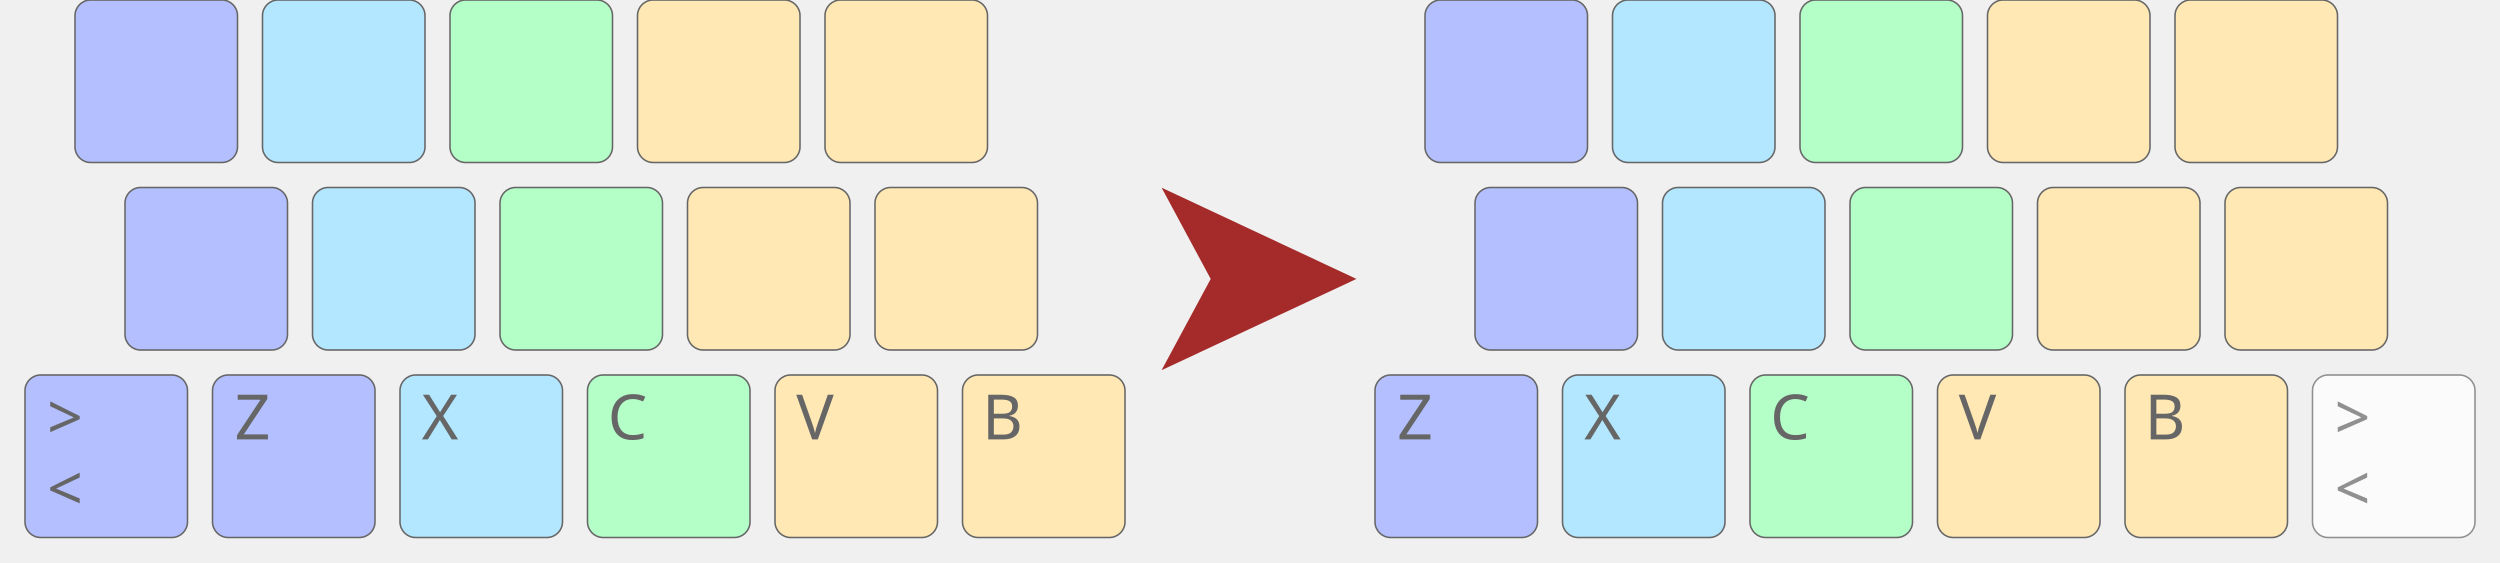
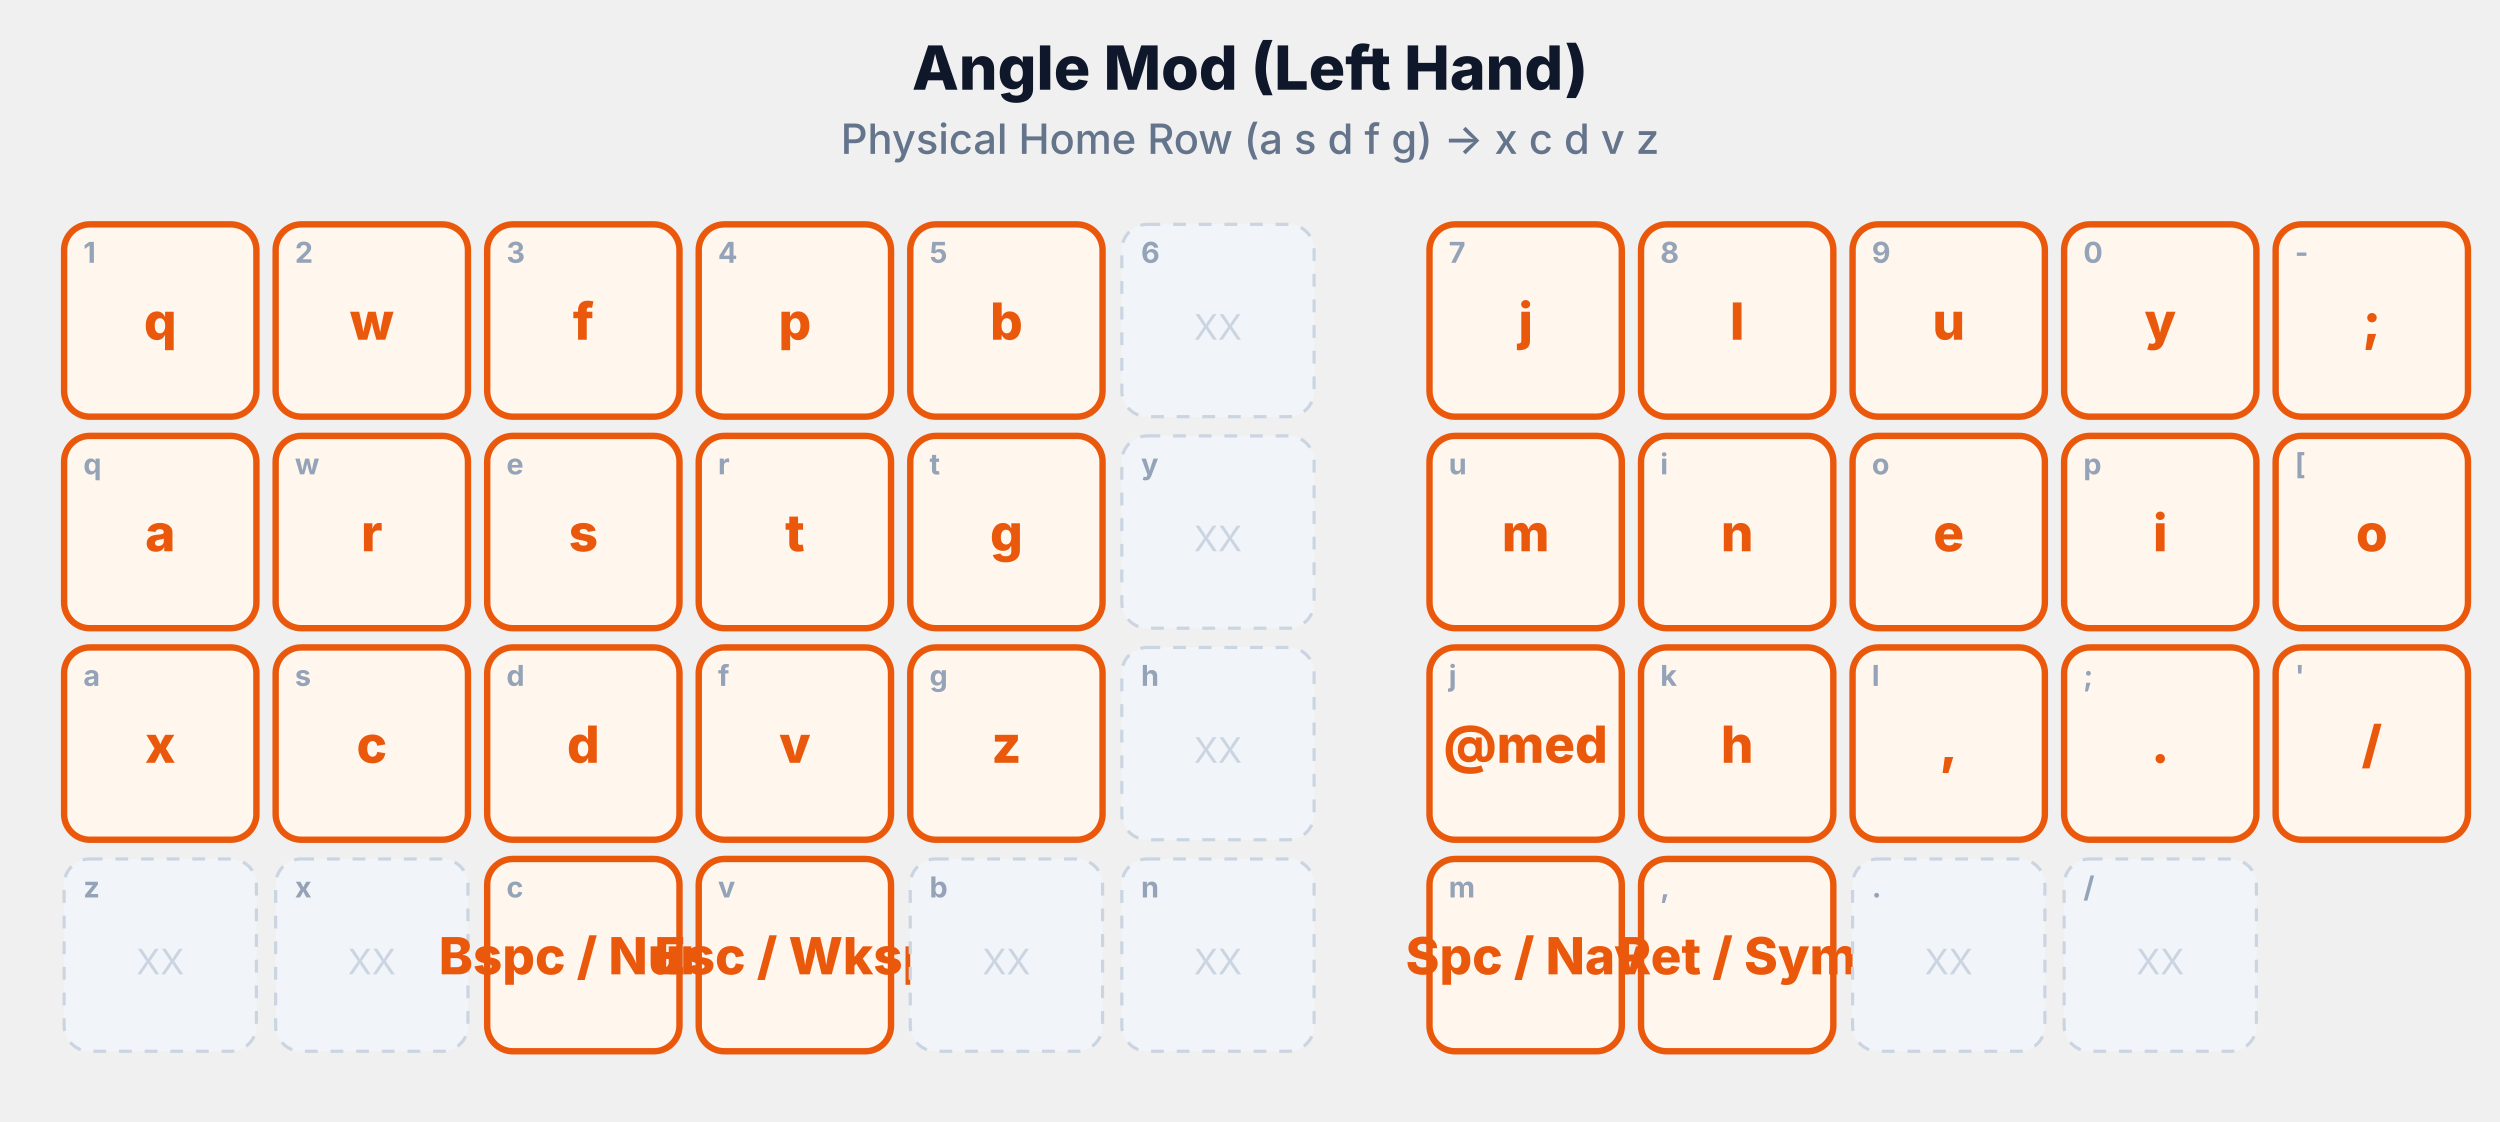
- <svg xmlns="http://www.w3.org/2000/svg" viewBox="0 0 800 180">
+ <svg xmlns="http://www.w3.org/2000/svg" viewBox="0 0 780 350">
  <style>
-     :root {
-       color-scheme: light dark;
-     }
-     rect {
-       fill: #fff;
-       stroke: #666;
-       stroke-width: .5px;
-     }
-     text {
-       fill: #666;
-       font: normal 20px sans-serif;
-       text-align: center;
-       text-anchor: middle;
-     }
- 
-     #row_AD text,
-     #row_AC text,
- 
-     /* 'hints' theme */
-     .m1 rect { fill: hsl(  0, 100%, 95%); }
-     .l2 rect { fill: hsl( 42, 100%, 85%); }
-     .r2 rect { fill: hsl( 61, 100%, 85%); }
-     .l3 rect,
-     .r3 rect { fill: hsl(136, 100%, 85%); }
-     .l4 rect,
-     .r4 rect { fill: hsl(200, 100%, 85%); }
-     .l5 rect,
-     .r5 rect { fill: hsl(230, 100%, 85%); }
- 
+     :root { color-scheme: light dark; }
+     rect.key { fill: #ffffff; stroke: #cbd5e1; stroke-width: 1.5px; rx: 8px; ry: 8px; }
+     rect.gap { fill: #f1f5f9; stroke: #cbd5e1; stroke-dasharray: 4 4; rx: 8px; ry: 8px; }
+     rect.active { fill: #fff7ed; stroke: #ea580c; stroke-width: 2px; rx: 8px; ry: 8px; }
+     text { font-family: system-ui, -apple-system, sans-serif; text-anchor: middle; }
+     text.title { font-size: 19px; font-weight: 800; fill: #0f172a; }
+     text.subtitle { font-size: 13px; font-weight: 500; fill: #64748b; }
+     text.phys { font-size: 9px; font-weight: 700; fill: #94a3b8; text-anchor: start; }
+     text.main { font-size: 16px; font-weight: 800; fill: #ea580c; }
+     text.sub { font-size: 11px; font-weight: 600; fill: #64748b; }
+     text.dead { font-size: 11px; fill: #cbd5e1; }
    @media (prefers-color-scheme: dark) {
-       text                 { fill: #aaa; }
-       rect                 { fill: #444; }
-       /* 'hints' theme */
-       .m1 rect { fill: hsl(  0, 25%, 30%); }
-       .l2 rect { fill: hsl( 31, 30%, 30%); }
-       .r2 rect { fill: hsl( 61, 30%, 30%); }
-       .l3 rect,
-       .r3 rect { fill: hsl(136, 30%, 30%); }
-       .l4 rect,
-       .r4 rect { fill: hsl(200, 30%, 30%); }
-       .l5 rect,
-       .r5 rect { fill: hsl(230, 30%, 30%); }
-       .dimmed rect { fill: #4444; }
+       rect.key { fill: #1e293b; stroke: #334155; }
+       rect.gap { fill: #0f172a; stroke: #334155; }
+       rect.active { fill: #2e1065; stroke: #c084fc; }
+       text.title { fill: #f8fafc; }
+       text.subtitle { fill: #94a3b8; }
+       text.phys { fill: #64748b; }
+       text.main { fill: #c084fc; }
+       text.sub { fill: #94a3b8; }
+       text.dead { fill: #475569; }
    }
  </style>
-   <defs>
-     <g id="row_AD">
-       <g transform="translate(0)" class="l5">
-         <rect width="52" height="52" rx="5" ry="5" />
-       </g>
-       <g transform="translate(60)" class="l4">
-         <rect width="52" height="52" rx="5" ry="5" />
-       </g>
-       <g transform="translate(120)" class="l3">
-         <rect width="52" height="52" rx="5" ry="5" />
-       </g>
-       <g transform="translate(180)" class="l2">
-         <rect width="52" height="52" rx="5" ry="5" />
-       </g>
-       <g transform="translate(240)" class="l2">
-         <rect width="52" height="52" rx="5" ry="5" />
-       </g>
-     </g>
-     <g id="row_AC">
-       <g transform="translate(0)" class="l5">
-         <rect width="52" height="52" rx="5" ry="5" />
-       </g>
-       <g transform="translate(60)" class="l4">
-         <rect width="52" height="52" rx="5" ry="5" />
-       </g>
-       <g transform="translate(120)" class="l3">
-         <rect width="52" height="52" rx="5" ry="5" />
-       </g>
-       <g transform="translate(180)" class="l2">
-         <rect width="52" height="52" rx="5" ry="5" />
-       </g>
-       <g transform="translate(240)" class="l2">
-         <rect width="52" height="52" rx="5" ry="5" />
-       </g>
-     </g>
-     <g id="row_AB">
-       <g transform="translate(0)" class="l5">
-         <rect width="52" height="52" rx="5" ry="5" />
-         <text x="12.8" y="20.6" class="level2">Z</text>
-       </g>
-       <g transform="translate(60)" class="l4">
-         <rect width="52" height="52" rx="5" ry="5" />
-         <text x="12.8" y="20.6" class="level2">X</text>
-       </g>
-       <g transform="translate(120)" class="l3">
-         <rect width="52" height="52" rx="5" ry="5" />
-         <text x="12.8" y="20.6" class="level2">C</text>
-       </g>
-       <g transform="translate(180)" class="l2">
-         <rect width="52" height="52" rx="5" ry="5" />
-         <text x="12.8" y="20.6" class="level2">V</text>
-       </g>
-       <g transform="translate(240)" class="l2">
-         <rect width="52" height="52" rx="5" ry="5" />
-         <text x="12.8" y="20.6" class="level2">B</text>
-       </g>
-     </g>
-   </defs>
-   <g transform="translate(8)">
-     <use x="16" y="0" href="#row_AD" />
-     <use x="32" y="60" href="#row_AC" />
-     <use x="60" y="120" href="#row_AB" />
-     <use x="0" y="120" href="#iso" class="l5" />
-     <g transform="translate(0 120)" class="l5">
-       <rect width="52" height="52" rx="5" ry="5" />
-       <text x="12.8" y="43.4" class="level1">&lt;</text>
-       <text x="12.8" y="20.6" class="level2">&gt;</text>
-     </g>
-   </g>
-   <g transform="translate(400 92)">
-     <text style="font-size: 92px; dominant-baseline: middle; fill: brown;">➤</text>
-   </g>
-   <g transform="translate(440)">
-     <use x="16" y="0" href="#row_AD" />
-     <use x="32" y="60" href="#row_AC" />
-     <use x="0" y="120" href="#row_AB" />
-     <g transform="translate(300 120)" opacity="0.7">
-       <rect width="52" height="52" rx="5" ry="5" />
-       <text x="12.8" y="43.4" class="level1">&lt;</text>
-       <text x="12.8" y="20.6" class="level2">&gt;</text>
-     </g>
+   <text x="390" y="28" class="title">Angle Mod (Left Hand)</text>
+   <text x="390" y="48" class="subtitle">Physical Home Row (a s d f g) → x c d v z</text>
+   <g transform="translate(20,70)">
+     <rect width="60" height="60" class="active" />
+     <text x="6" y="12" class="phys">1</text>
+     <text x="30" y="36" class="main">q</text>
+   </g>
+   <g transform="translate(86,70)">
+     <rect width="60" height="60" class="active" />
+     <text x="6" y="12" class="phys">2</text>
+     <text x="30" y="36" class="main">w</text>
+   </g>
+   <g transform="translate(152,70)">
+     <rect width="60" height="60" class="active" />
+     <text x="6" y="12" class="phys">3</text>
+     <text x="30" y="36" class="main">f</text>
+   </g>
+   <g transform="translate(218,70)">
+     <rect width="60" height="60" class="active" />
+     <text x="6" y="12" class="phys">4</text>
+     <text x="30" y="36" class="main">p</text>
+   </g>
+   <g transform="translate(284,70)">
+     <rect width="60" height="60" class="active" />
+     <text x="6" y="12" class="phys">5</text>
+     <text x="30" y="36" class="main">b</text>
+   </g>
+   <g transform="translate(350,70)">
+     <rect width="60" height="60" class="gap" />
+     <text x="6" y="12" class="phys">6</text>
+     <text x="30" y="36" class="dead">XX</text>
+   </g>
+   <g transform="translate(446,70)">
+     <rect width="60" height="60" class="active" />
+     <text x="6" y="12" class="phys">7</text>
+     <text x="30" y="36" class="main">j</text>
+   </g>
+   <g transform="translate(512,70)">
+     <rect width="60" height="60" class="active" />
+     <text x="6" y="12" class="phys">8</text>
+     <text x="30" y="36" class="main">l</text>
+   </g>
+   <g transform="translate(578,70)">
+     <rect width="60" height="60" class="active" />
+     <text x="6" y="12" class="phys">9</text>
+     <text x="30" y="36" class="main">u</text>
+   </g>
+   <g transform="translate(644,70)">
+     <rect width="60" height="60" class="active" />
+     <text x="6" y="12" class="phys">0</text>
+     <text x="30" y="36" class="main">y</text>
+   </g>
+   <g transform="translate(710,70)">
+     <rect width="60" height="60" class="active" />
+     <text x="6" y="12" class="phys">-</text>
+     <text x="30" y="36" class="main">;</text>
+   </g>
+   <g transform="translate(20,136)">
+     <rect width="60" height="60" class="active" />
+     <text x="6" y="12" class="phys">q</text>
+     <text x="30" y="36" class="main">a</text>
+   </g>
+   <g transform="translate(86,136)">
+     <rect width="60" height="60" class="active" />
+     <text x="6" y="12" class="phys">w</text>
+     <text x="30" y="36" class="main">r</text>
+   </g>
+   <g transform="translate(152,136)">
+     <rect width="60" height="60" class="active" />
+     <text x="6" y="12" class="phys">e</text>
+     <text x="30" y="36" class="main">s</text>
+   </g>
+   <g transform="translate(218,136)">
+     <rect width="60" height="60" class="active" />
+     <text x="6" y="12" class="phys">r</text>
+     <text x="30" y="36" class="main">t</text>
+   </g>
+   <g transform="translate(284,136)">
+     <rect width="60" height="60" class="active" />
+     <text x="6" y="12" class="phys">t</text>
+     <text x="30" y="36" class="main">g</text>
+   </g>
+   <g transform="translate(350,136)">
+     <rect width="60" height="60" class="gap" />
+     <text x="6" y="12" class="phys">y</text>
+     <text x="30" y="36" class="dead">XX</text>
+   </g>
+   <g transform="translate(446,136)">
+     <rect width="60" height="60" class="active" />
+     <text x="6" y="12" class="phys">u</text>
+     <text x="30" y="36" class="main">m</text>
+   </g>
+   <g transform="translate(512,136)">
+     <rect width="60" height="60" class="active" />
+     <text x="6" y="12" class="phys">i</text>
+     <text x="30" y="36" class="main">n</text>
+   </g>
+   <g transform="translate(578,136)">
+     <rect width="60" height="60" class="active" />
+     <text x="6" y="12" class="phys">o</text>
+     <text x="30" y="36" class="main">e</text>
+   </g>
+   <g transform="translate(644,136)">
+     <rect width="60" height="60" class="active" />
+     <text x="6" y="12" class="phys">p</text>
+     <text x="30" y="36" class="main">i</text>
+   </g>
+   <g transform="translate(710,136)">
+     <rect width="60" height="60" class="active" />
+     <text x="6" y="12" class="phys">[</text>
+     <text x="30" y="36" class="main">o</text>
+   </g>
+   <g transform="translate(20,202)">
+     <rect width="60" height="60" class="active" />
+     <text x="6" y="12" class="phys">a</text>
+     <text x="30" y="36" class="main">x</text>
+   </g>
+   <g transform="translate(86,202)">
+     <rect width="60" height="60" class="active" />
+     <text x="6" y="12" class="phys">s</text>
+     <text x="30" y="36" class="main">c</text>
+   </g>
+   <g transform="translate(152,202)">
+     <rect width="60" height="60" class="active" />
+     <text x="6" y="12" class="phys">d</text>
+     <text x="30" y="36" class="main">d</text>
+   </g>
+   <g transform="translate(218,202)">
+     <rect width="60" height="60" class="active" />
+     <text x="6" y="12" class="phys">f</text>
+     <text x="30" y="36" class="main">v</text>
+   </g>
+   <g transform="translate(284,202)">
+     <rect width="60" height="60" class="active" />
+     <text x="6" y="12" class="phys">g</text>
+     <text x="30" y="36" class="main">z</text>
+   </g>
+   <g transform="translate(350,202)">
+     <rect width="60" height="60" class="gap" />
+     <text x="6" y="12" class="phys">h</text>
+     <text x="30" y="36" class="dead">XX</text>
+   </g>
+   <g transform="translate(446,202)">
+     <rect width="60" height="60" class="active" />
+     <text x="6" y="12" class="phys">j</text>
+     <text x="30" y="36" class="main">@med</text>
+   </g>
+   <g transform="translate(512,202)">
+     <rect width="60" height="60" class="active" />
+     <text x="6" y="12" class="phys">k</text>
+     <text x="30" y="36" class="main">h</text>
+   </g>
+   <g transform="translate(578,202)">
+     <rect width="60" height="60" class="active" />
+     <text x="6" y="12" class="phys">l</text>
+     <text x="30" y="36" class="main">,</text>
+   </g>
+   <g transform="translate(644,202)">
+     <rect width="60" height="60" class="active" />
+     <text x="6" y="12" class="phys">;</text>
+     <text x="30" y="36" class="main">.</text>
+   </g>
+   <g transform="translate(710,202)">
+     <rect width="60" height="60" class="active" />
+     <text x="6" y="12" class="phys">'</text>
+     <text x="30" y="36" class="main">/</text>
+   </g>
+   <g transform="translate(20,268)">
+     <rect width="60" height="60" class="gap" />
+     <text x="6" y="12" class="phys">z</text>
+     <text x="30" y="36" class="dead">XX</text>
+   </g>
+   <g transform="translate(86,268)">
+     <rect width="60" height="60" class="gap" />
+     <text x="6" y="12" class="phys">x</text>
+     <text x="30" y="36" class="dead">XX</text>
+   </g>
+   <g transform="translate(152,268)">
+     <rect width="60" height="60" class="active" />
+     <text x="6" y="12" class="phys">c</text>
+     <text x="30" y="36" class="main">Bspc / Num</text>
+   </g>
+   <g transform="translate(218,268)">
+     <rect width="60" height="60" class="active" />
+     <text x="6" y="12" class="phys">v</text>
+     <text x="30" y="36" class="main">Esc / Wksp</text>
+   </g>
+   <g transform="translate(284,268)">
+     <rect width="60" height="60" class="gap" />
+     <text x="6" y="12" class="phys">b</text>
+     <text x="30" y="36" class="dead">XX</text>
+   </g>
+   <g transform="translate(350,268)">
+     <rect width="60" height="60" class="gap" />
+     <text x="6" y="12" class="phys">n</text>
+     <text x="30" y="36" class="dead">XX</text>
+   </g>
+   <g transform="translate(446,268)">
+     <rect width="60" height="60" class="active" />
+     <text x="6" y="12" class="phys">m</text>
+     <text x="30" y="36" class="main">Spc / Nav</text>
+   </g>
+   <g transform="translate(512,268)">
+     <rect width="60" height="60" class="active" />
+     <text x="6" y="12" class="phys">,</text>
+     <text x="30" y="36" class="main">Ret / Sym</text>
+   </g>
+   <g transform="translate(578,268)">
+     <rect width="60" height="60" class="gap" />
+     <text x="6" y="12" class="phys">.</text>
+     <text x="30" y="36" class="dead">XX</text>
+   </g>
+   <g transform="translate(644,268)">
+     <rect width="60" height="60" class="gap" />
+     <text x="6" y="12" class="phys">/</text>
+     <text x="30" y="36" class="dead">XX</text>
  </g>
</svg>
